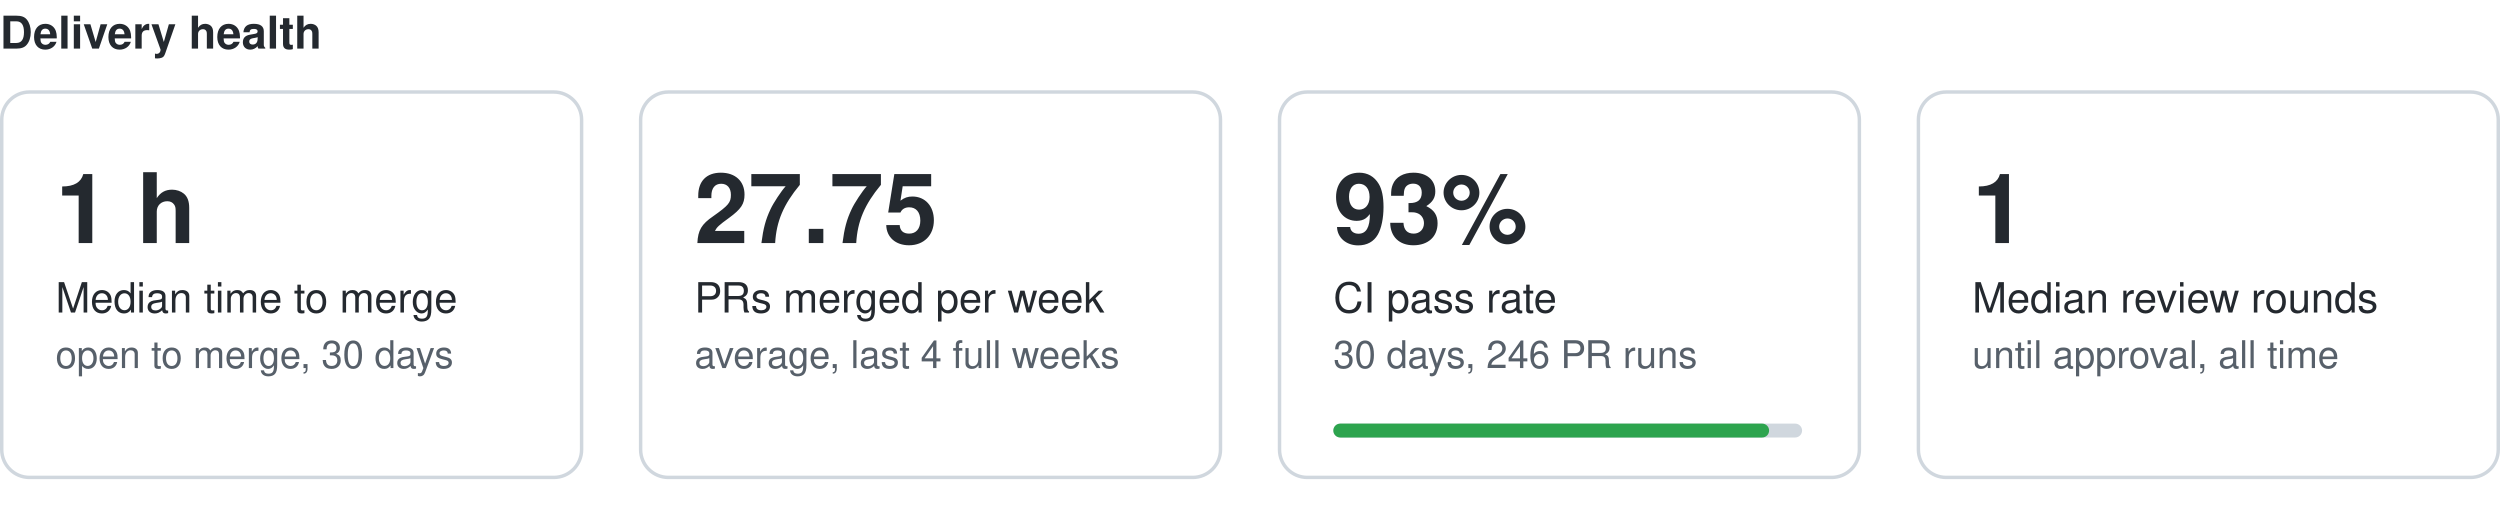
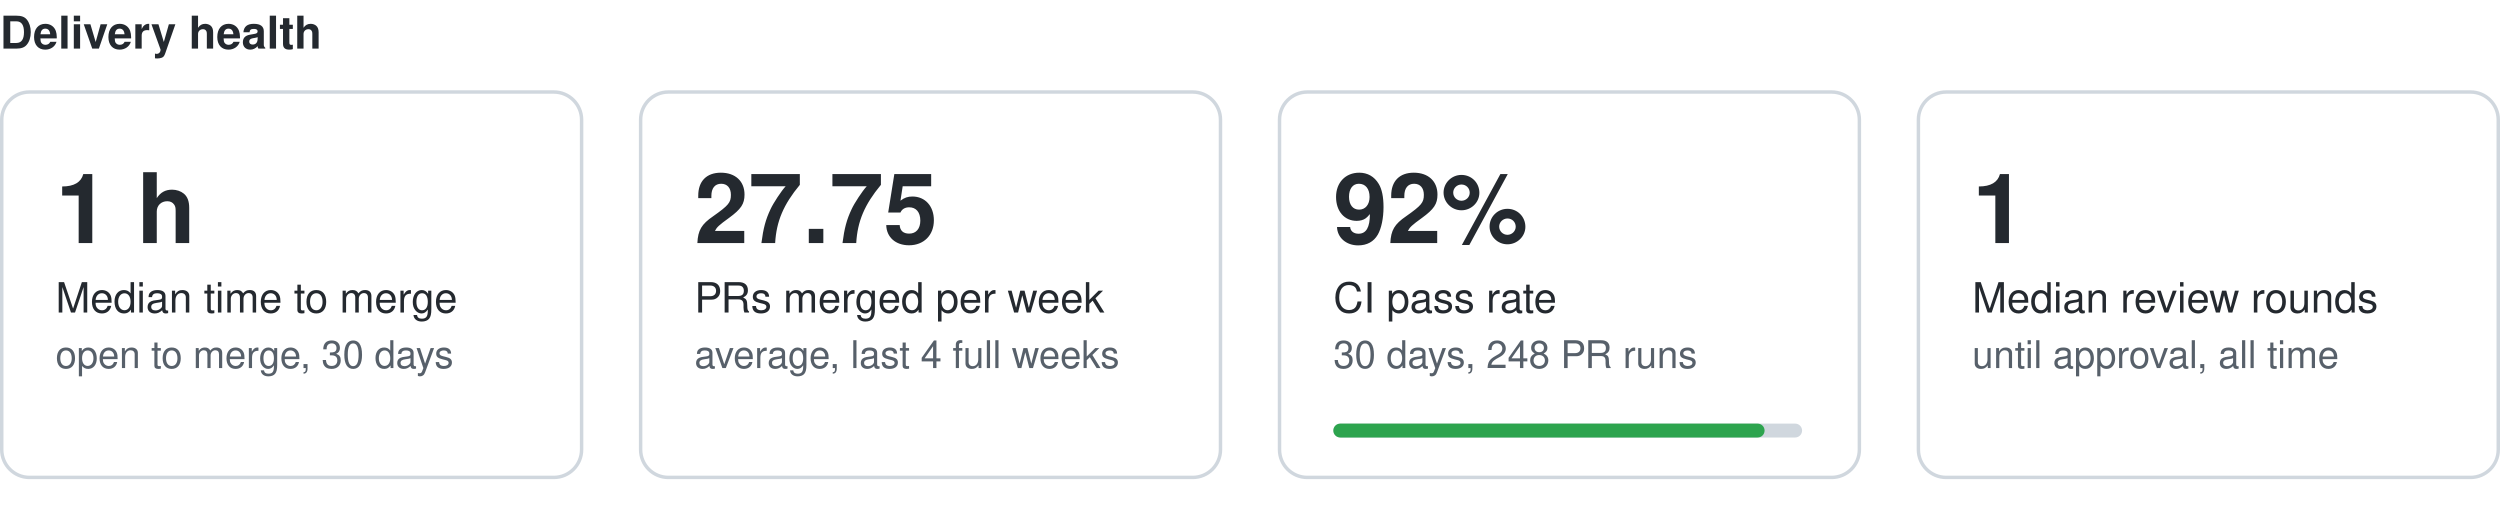
<svg xmlns="http://www.w3.org/2000/svg" width="720" height="150" viewBox="0 0 720 150" role="img" aria-label="Delivery health">
  <style>text{font:11px -apple-system,Segoe UI,Helvetica,Arial,sans-serif;fill:#57606a}.t{font-size:13px;font-weight:600;fill:#24292f}.v{font-size:28px;font-weight:600;fill:#24292f}.l{font-size:12px;fill:#24292f}.card{fill:none;stroke:#d0d7de}.tr{fill:#d0d7de}.bf{fill:#2da44e}@media (prefers-color-scheme:dark){text{fill:#8b949e}.t,.v,.l{fill:#e6edf3}.card{stroke:#30363d}.tr{fill:#30363d}.bf{fill:#3fb950}}</style>
  <text class="t" x="0" y="14">Delivery health</text>
  <g data-dh="mergetime">
    <rect class="card" x="0.5" y="26.5" width="167" height="111" rx="8" />
    <text class="v" x="16" y="70">1 h</text>
    <text class="l" x="16" y="90">Median time to merge</text>
    <text x="16" y="106">open to merge, 30 days</text>
  </g>
  <g data-dh="mergerate">
    <rect class="card" x="184.5" y="26.5" width="167" height="111" rx="8" />
    <text class="v" x="200" y="70">27.75</text>
    <text class="l" x="200" y="90">PRs merged per week</text>
    <text x="200" y="106">average, last 4 full weeks</text>
  </g>
  <g data-dh="passrate">
    <rect class="card" x="368.5" y="26.5" width="167" height="111" rx="8" />
-     <text class="v" x="384" y="70">93%</text>
+     <text class="v" x="384" y="70">92%</text>
    <text class="l" x="384" y="90">CI pass rate</text>
-     <text x="384" y="106">30 days, 246 PR runs</text>
+     <text x="384" y="106">30 days, 248 PR runs</text>
    <rect class="tr" x="384" y="122" width="135" height="4" rx="2" />
-     <rect class="bf" x="384" y="122" width="125.5" height="4" rx="2" />
+     <rect class="bf" x="384" y="122" width="124.2" height="4" rx="2" />
  </g>
  <g data-dh="rounds">
    <rect class="card" x="552.5" y="26.5" width="167" height="111" rx="8" />
    <text class="v" x="568" y="70">1</text>
    <text class="l" x="568" y="90">Median review rounds</text>
    <text x="568" y="106">until approval, all time</text>
  </g>
</svg>
